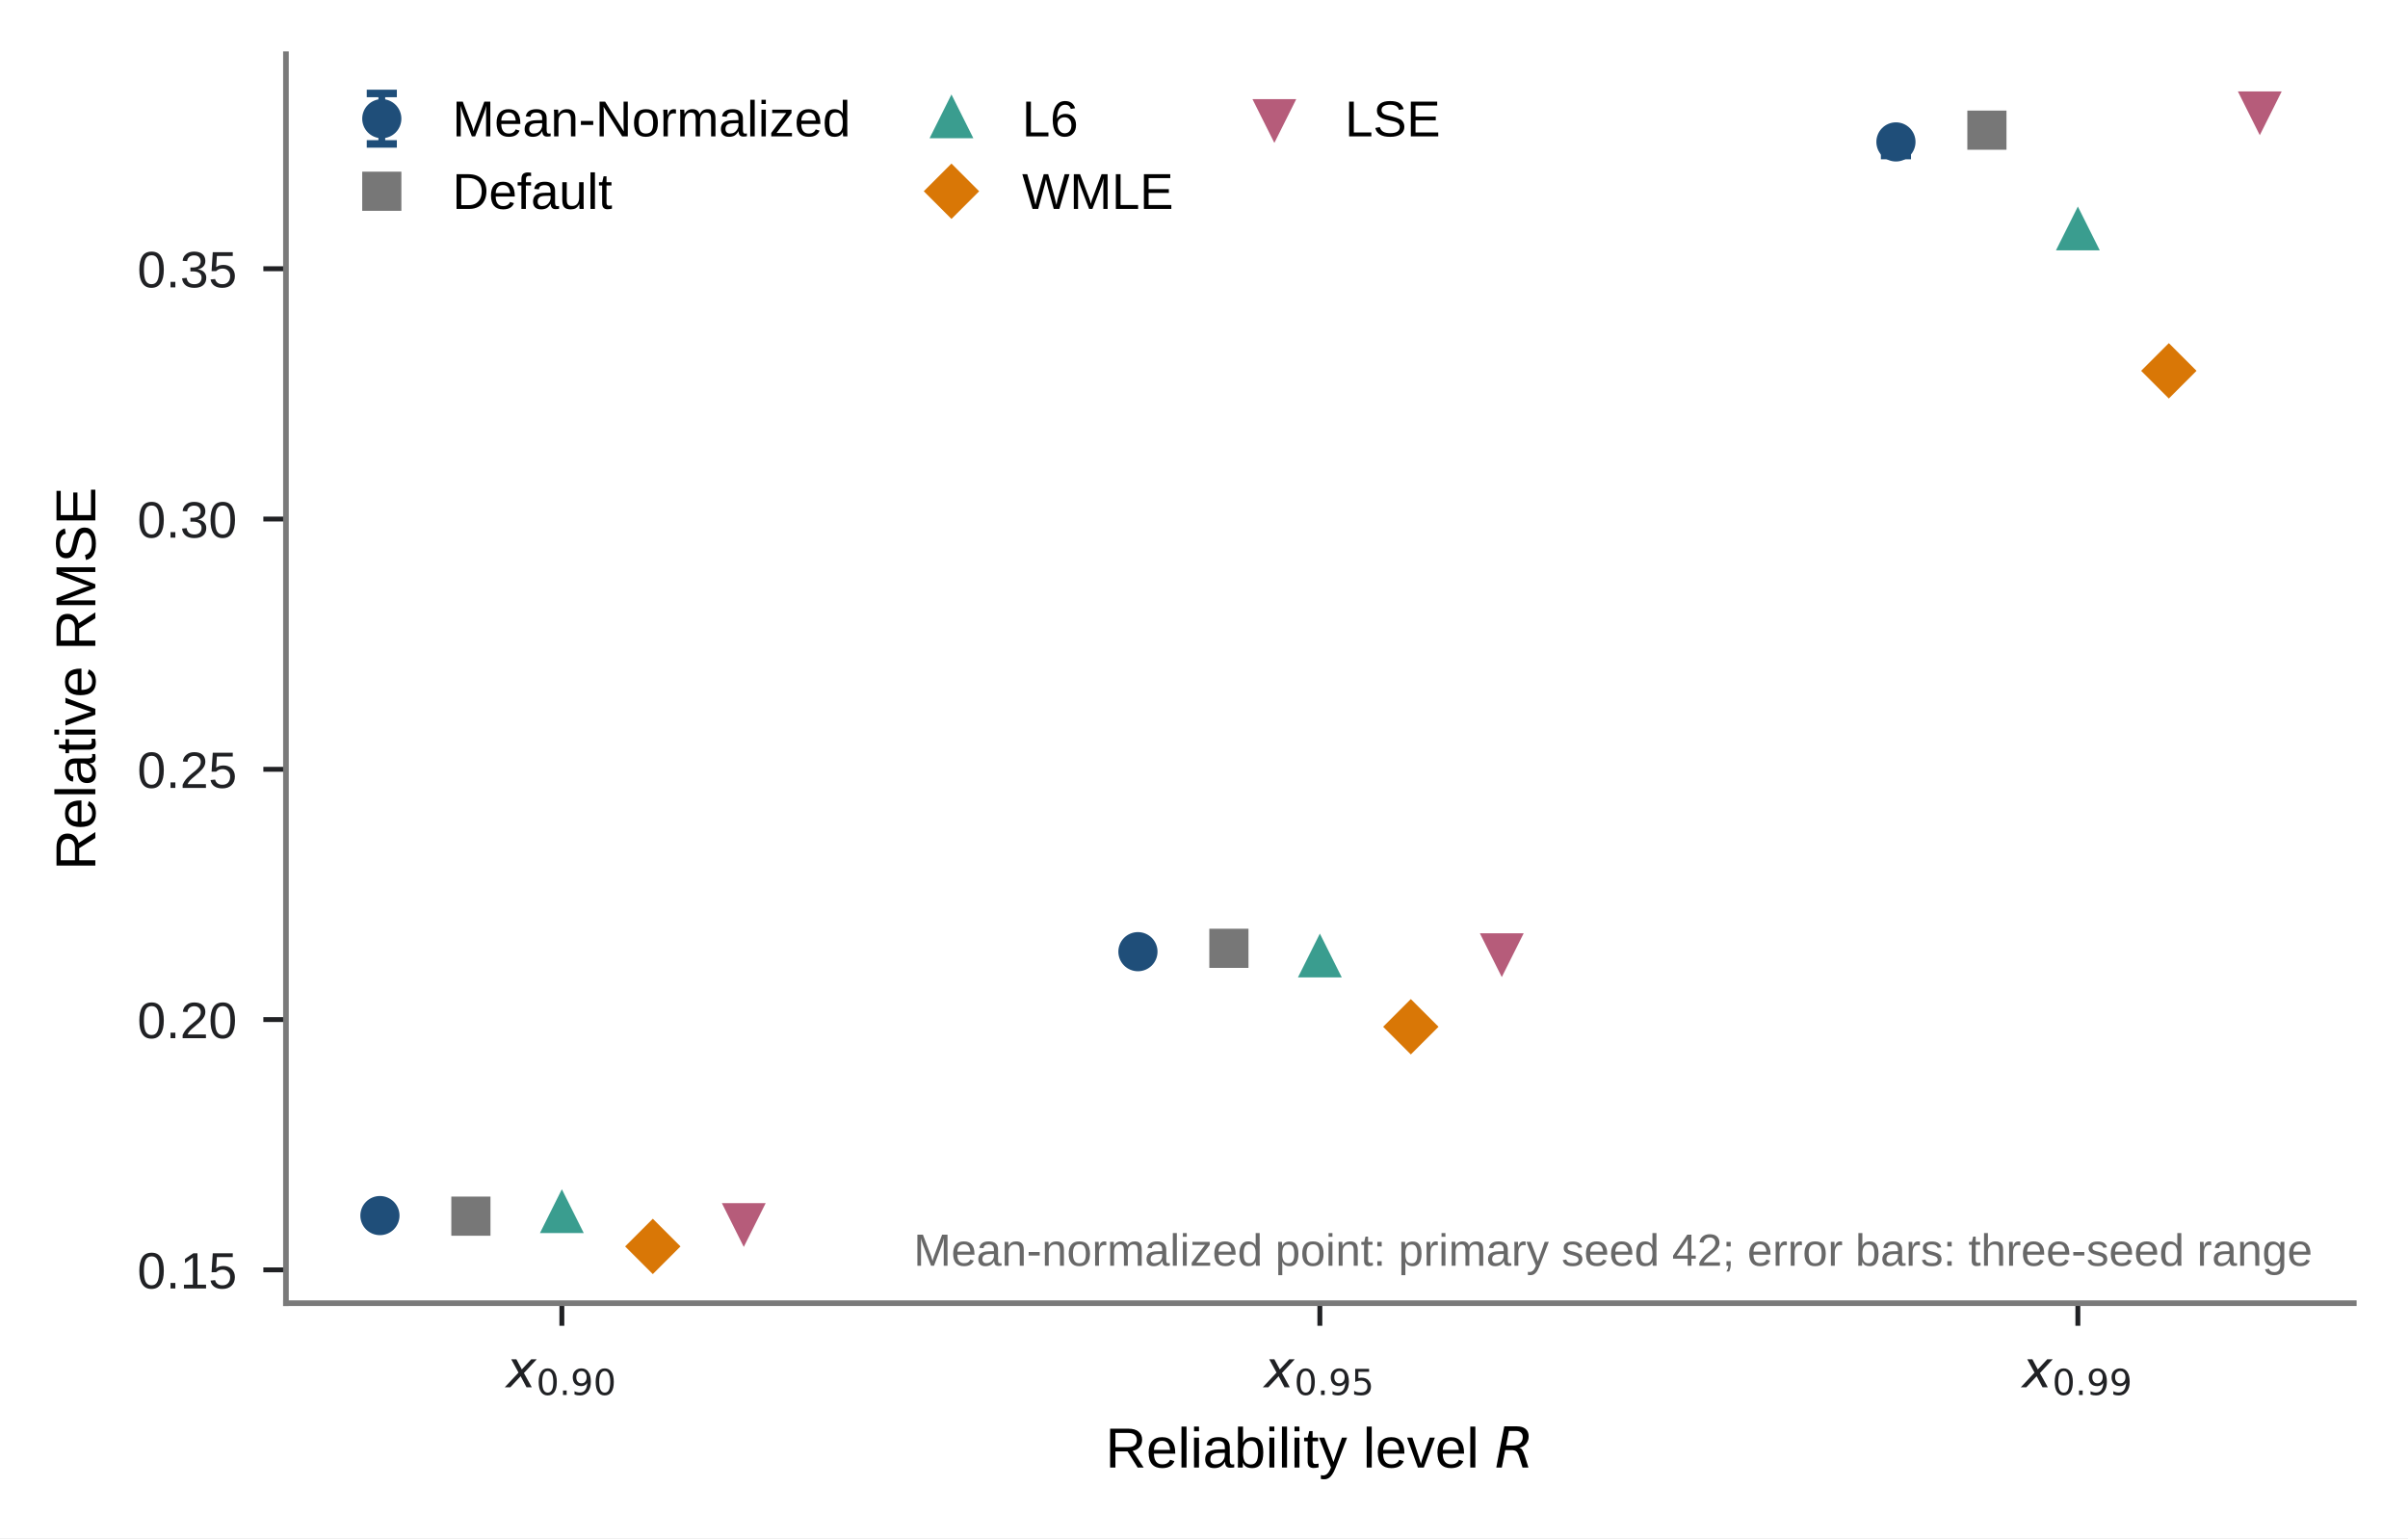
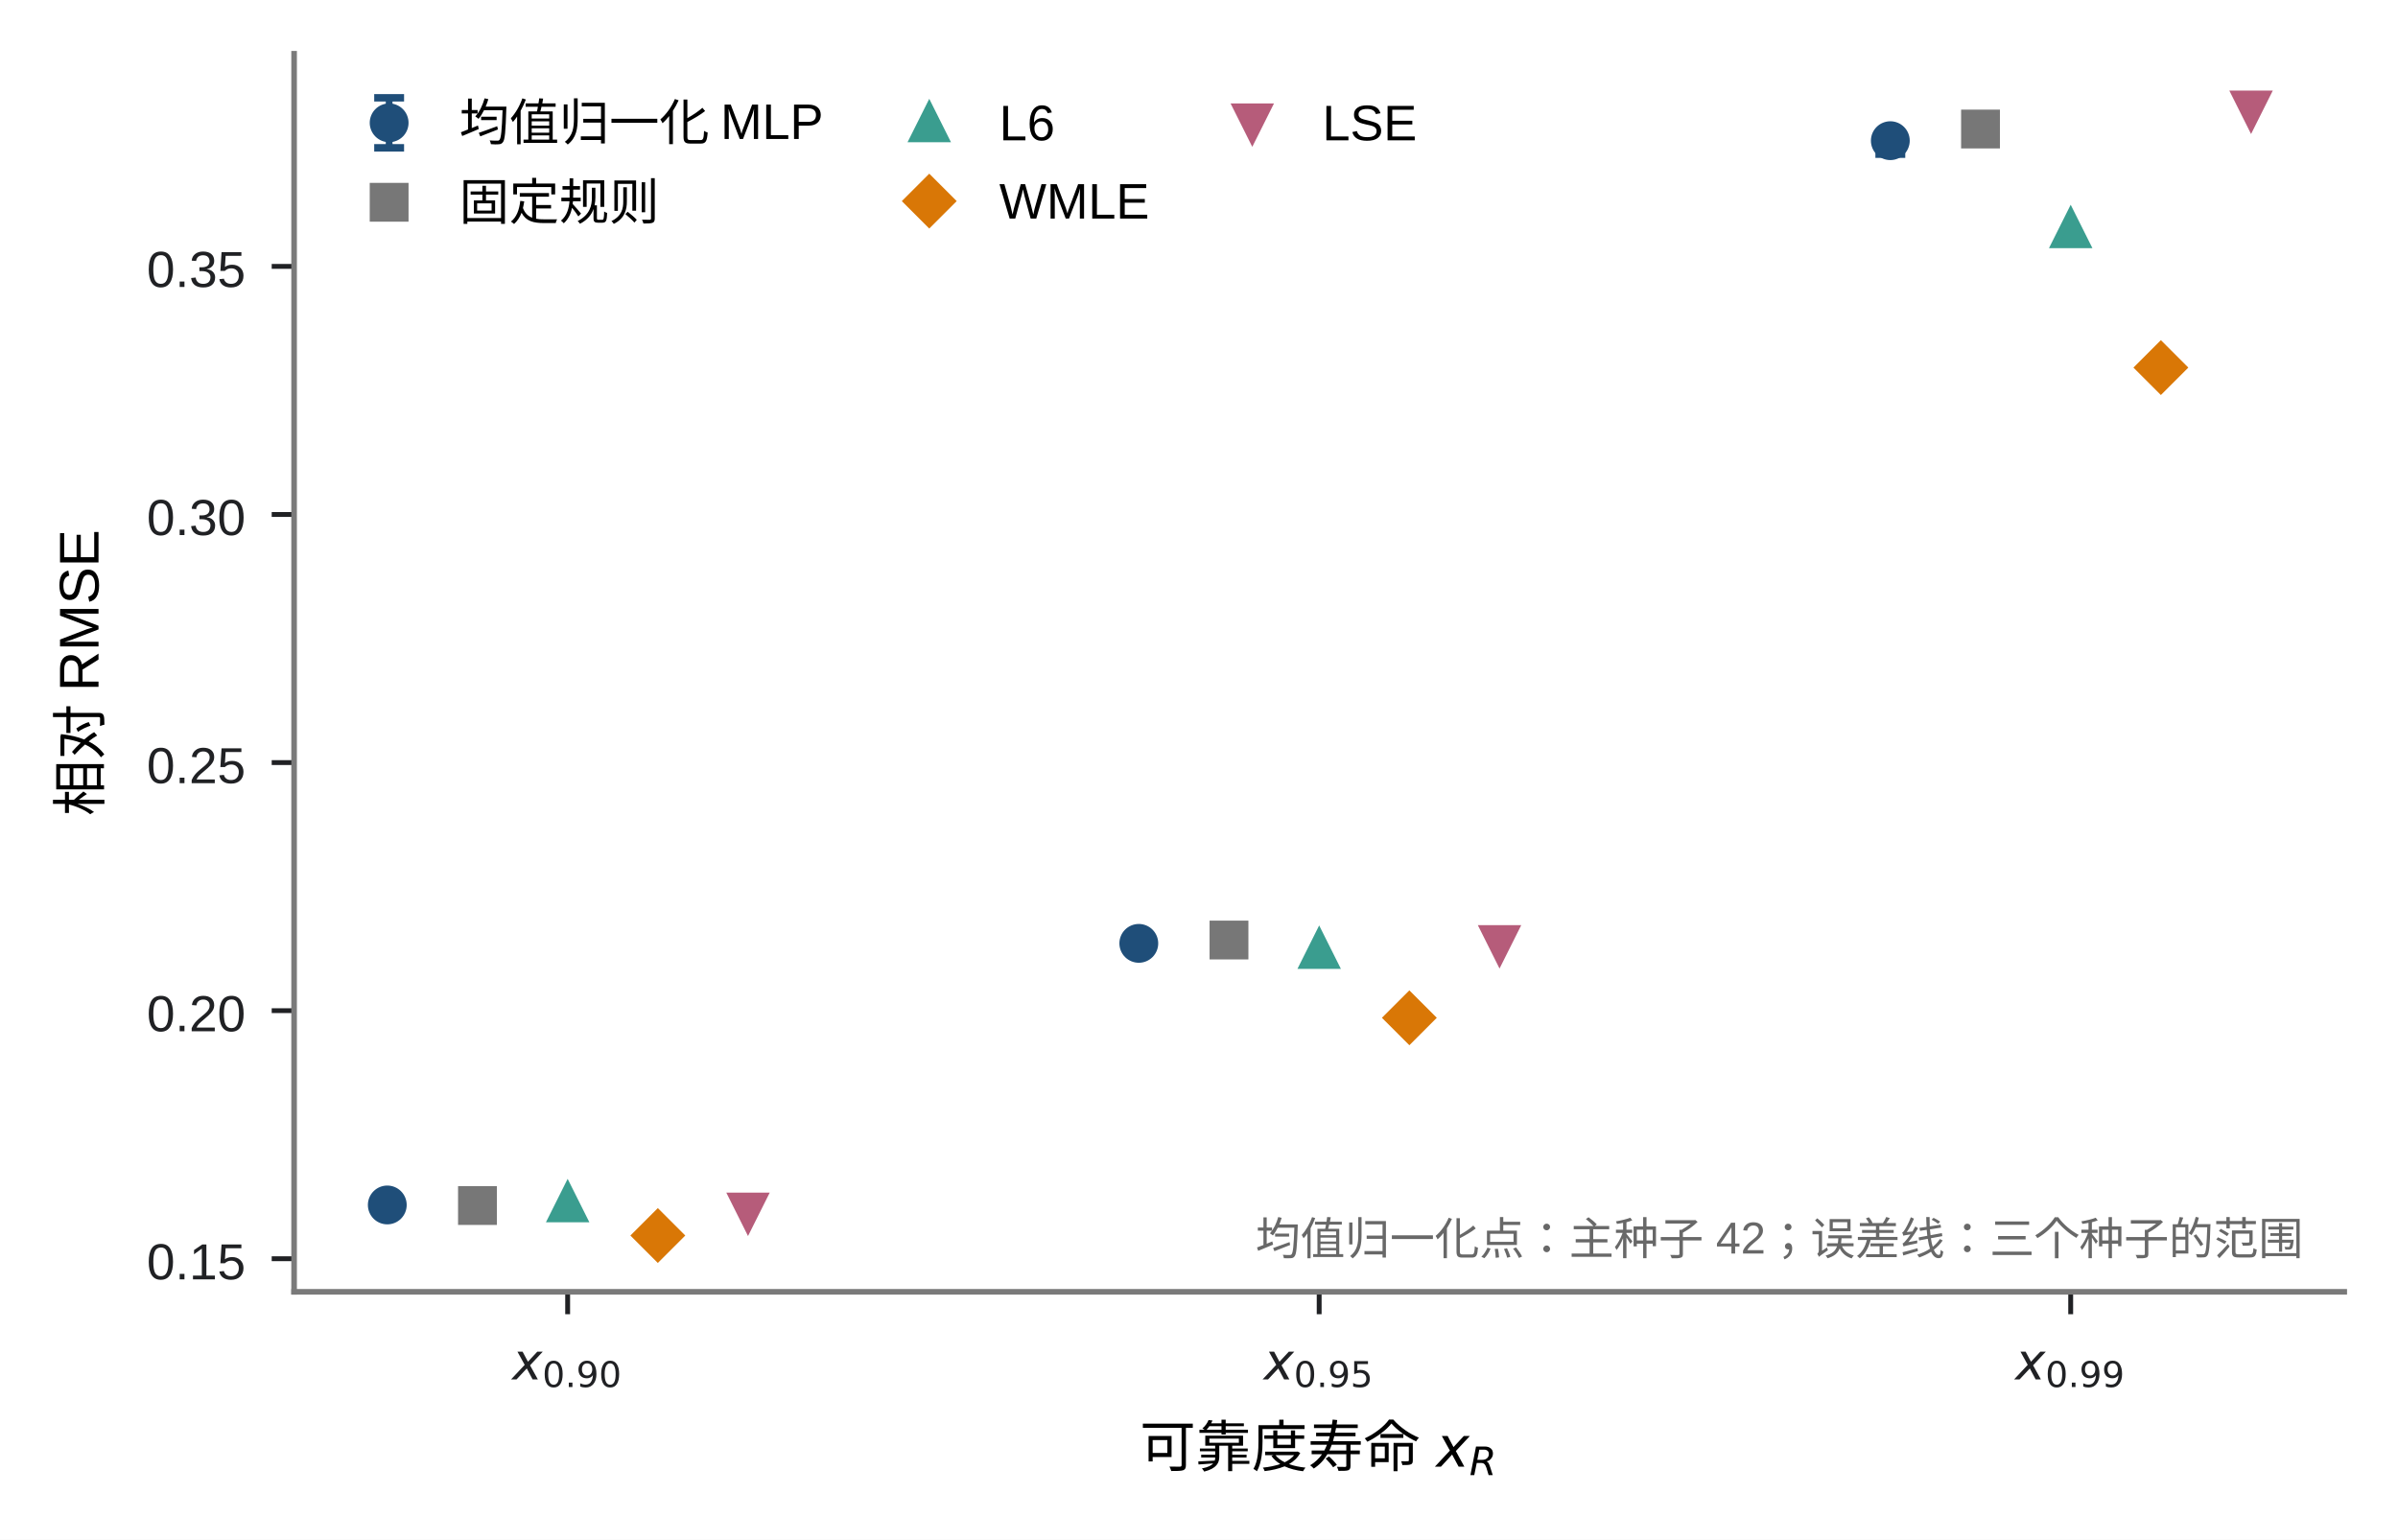
- <svg xmlns="http://www.w3.org/2000/svg" xmlns:xlink="http://www.w3.org/1999/xlink" width="319.778pt" height="204.29pt" viewBox="0 0 319.778 204.29" version="1.1">
+ <svg xmlns="http://www.w3.org/2000/svg" xmlns:xlink="http://www.w3.org/1999/xlink" width="321.199pt" height="206.304pt" viewBox="0 0 321.199 206.304" version="1.1">
  <defs>
    <style type="text/css">*{stroke-linejoin: round; stroke-linecap: butt}</style>
  </defs>
  <g id="figure_1">
    <g id="patch_1">
-       <path d="M 0 204.29 L 319.778 204.29 L 319.778 0 L 0 0 z " style="fill: #ffffff" />
+       <path d="M 0 206.304 L 321.199 206.304 L 321.199 0 L 0 0 z " style="fill: #ffffff" />
    </g>
    <g id="axes_1">
      <g id="patch_2">
-         <path d="M 37.972 173.083 L 312.578 173.083 L 312.578 7.2 L 37.972 7.2 z " style="fill: #ffffff" />
+         <path d="M 39.393 173.083 L 313.999 173.083 L 313.999 7.2 L 39.393 7.2 z " style="fill: #ffffff" />
      </g>
      <g id="matplotlib.axis_1">
        <g id="xtick_1">
          <g id="line2d_1">
            <defs>
-               <path id="m87c8b8eb82" d="M 0 0 L 0 3 " style="stroke: #202124; stroke-width: 0.65" />
+               <path id="m30bb79daf4" d="M 0 0 L 0 3 " style="stroke: #202124; stroke-width: 0.65" />
            </defs>
            <g>
-               <use xlink:href="#m87c8b8eb82" x="74.613" y="173.083" style="fill: #202124; stroke: #202124; stroke-width: 0.65" />
+               <use xlink:href="#m30bb79daf4" x="76.034" y="173.083" style="fill: #202124; stroke: #202124; stroke-width: 0.65" />
            </g>
          </g>
          <g id="text_1">
-             <g style="fill: #202124" transform="translate(67.20103 184.5341)">
+             <g style="fill: #202124" transform="translate(68.62184 185.1051)">
              <text>
                <tspan x="0" y="-0.281" style="font-style: oblique; font-size: 6.8px; font-family: 'DejaVu Sans'; fill: #202124">x</tspan>
                <tspan x="4.022" y="0.739" style="font-size: 4.76px; font-family: 'DejaVu Sans'; fill: #202124">0</tspan>
                <tspan x="7.049" y="0.739" style="font-size: 4.76px; font-family: 'DejaVu Sans'; fill: #202124">.</tspan>
                <tspan x="8.562" y="0.739" style="font-size: 4.76px; font-family: 'DejaVu Sans'; fill: #202124">9</tspan>
                <tspan x="11.589" y="0.739" style="font-size: 4.76px; font-family: 'DejaVu Sans'; fill: #202124">0</tspan>
              </text>
            </g>
          </g>
        </g>
        <g id="xtick_2">
          <g id="line2d_2">
            <g>
-               <use xlink:href="#m87c8b8eb82" x="175.275" y="173.083" style="fill: #202124; stroke: #202124; stroke-width: 0.65" />
+               <use xlink:href="#m30bb79daf4" x="176.696" y="173.083" style="fill: #202124; stroke: #202124; stroke-width: 0.65" />
            </g>
          </g>
          <g id="text_2">
-             <g style="fill: #202124" transform="translate(167.8632 184.5341)">
+             <g style="fill: #202124" transform="translate(169.284 185.1051)">
              <text>
                <tspan x="0" y="-0.281" style="font-style: oblique; font-size: 6.8px; font-family: 'DejaVu Sans'; fill: #202124">x</tspan>
                <tspan x="4.022" y="0.739" style="font-size: 4.76px; font-family: 'DejaVu Sans'; fill: #202124">0</tspan>
                <tspan x="7.049" y="0.739" style="font-size: 4.76px; font-family: 'DejaVu Sans'; fill: #202124">.</tspan>
                <tspan x="8.562" y="0.739" style="font-size: 4.76px; font-family: 'DejaVu Sans'; fill: #202124">9</tspan>
                <tspan x="11.589" y="0.739" style="font-size: 4.76px; font-family: 'DejaVu Sans'; fill: #202124">5</tspan>
              </text>
            </g>
          </g>
        </g>
        <g id="xtick_3">
          <g id="line2d_3">
            <g>
-               <use xlink:href="#m87c8b8eb82" x="275.937" y="173.083" style="fill: #202124; stroke: #202124; stroke-width: 0.65" />
+               <use xlink:href="#m30bb79daf4" x="277.358" y="173.083" style="fill: #202124; stroke: #202124; stroke-width: 0.65" />
            </g>
          </g>
          <g id="text_3">
-             <g style="fill: #202124" transform="translate(268.5253 184.5341)">
+             <g style="fill: #202124" transform="translate(269.9461 185.1051)">
              <text>
                <tspan x="0" y="-0.281" style="font-style: oblique; font-size: 6.8px; font-family: 'DejaVu Sans'; fill: #202124">x</tspan>
                <tspan x="4.022" y="0.739" style="font-size: 4.76px; font-family: 'DejaVu Sans'; fill: #202124">0</tspan>
                <tspan x="7.049" y="0.739" style="font-size: 4.76px; font-family: 'DejaVu Sans'; fill: #202124">.</tspan>
                <tspan x="8.562" y="0.739" style="font-size: 4.76px; font-family: 'DejaVu Sans'; fill: #202124">9</tspan>
                <tspan x="11.589" y="0.739" style="font-size: 4.76px; font-family: 'DejaVu Sans'; fill: #202124">9</tspan>
              </text>
            </g>
          </g>
        </g>
        <g id="text_4">
-           <g transform="translate(146.8127 195.4401)">
+           <g transform="translate(152.6585 197.2034)">
            <text>
-               <tspan x="0" y="-0.531" style="font-size: 7.5px; font-family: 'Arial'">R</tspan>
-               <tspan x="5.416" y="-0.531" style="font-size: 7.5px; font-family: 'Arial'">e</tspan>
-               <tspan x="9.587" y="-0.531" style="font-size: 7.5px; font-family: 'Arial'">l</tspan>
-               <tspan x="11.254" y="-0.531" style="font-size: 7.5px; font-family: 'Arial'">i</tspan>
-               <tspan x="12.92" y="-0.531" style="font-size: 7.5px; font-family: 'Arial'">a</tspan>
-               <tspan x="17.091" y="-0.531" style="font-size: 7.5px; font-family: 'Arial'">b</tspan>
-               <tspan x="21.262" y="-0.531" style="font-size: 7.5px; font-family: 'Arial'">i</tspan>
-               <tspan x="22.928" y="-0.531" style="font-size: 7.5px; font-family: 'Arial'">l</tspan>
-               <tspan x="24.595" y="-0.531" style="font-size: 7.5px; font-family: 'Arial'">i</tspan>
-               <tspan x="26.261" y="-0.531" style="font-size: 7.5px; font-family: 'Arial'">t</tspan>
-               <tspan x="28.345" y="-0.531" style="font-size: 7.5px; font-family: 'Arial'">y</tspan>
-               <tspan x="32.095" y="-0.531" style="font-size: 7.5px; font-family: 'Arial'"> </tspan>
-               <tspan x="34.178" y="-0.531" style="font-size: 7.5px; font-family: 'Arial'">l</tspan>
-               <tspan x="35.845" y="-0.531" style="font-size: 7.5px; font-family: 'Arial'">e</tspan>
-               <tspan x="40.016" y="-0.531" style="font-size: 7.5px; font-family: 'Arial'">v</tspan>
-               <tspan x="43.766" y="-0.531" style="font-size: 7.5px; font-family: 'Arial'">e</tspan>
-               <tspan x="47.937" y="-0.531" style="font-size: 7.5px; font-family: 'Arial'">l</tspan>
-               <tspan x="49.603" y="-0.531" style="font-size: 7.5px; font-family: 'Arial'"> </tspan>
-               <tspan x="51.687" y="-0.531" style="font-style: oblique; font-size: 7.5px; font-family: 'DejaVu Sans'">R</tspan>
+               <tspan x="0" y="-0.688" style="font-size: 7.5px; font-family: 'Microsoft YaHei'">可</tspan>
+               <tspan x="7.5" y="-0.688" style="font-size: 7.5px; font-family: 'Microsoft YaHei'">靠</tspan>
+               <tspan x="15" y="-0.688" style="font-size: 7.5px; font-family: 'Microsoft YaHei'">度</tspan>
+               <tspan x="22.5" y="-0.688" style="font-size: 7.5px; font-family: 'Microsoft YaHei'">寿</tspan>
+               <tspan x="30" y="-0.688" style="font-size: 7.5px; font-family: 'Microsoft YaHei'">命</tspan>
+               <tspan x="37.5" y="-0.688" style="font-size: 7.5px; font-family: 'Microsoft YaHei'"> </tspan>
+               <tspan x="39.719" y="-0.688" style="font-style: oblique; font-size: 7.5px; font-family: 'DejaVu Sans'">x</tspan>
+               <tspan x="44.158" y="0.437" style="font-style: oblique; font-size: 5.25px; font-family: 'DejaVu Sans'">R</tspan>
            </text>
          </g>
        </g>
      </g>
      <g id="matplotlib.axis_2">
        <g id="ytick_1">
          <g id="line2d_4">
            <defs>
-               <path id="m3de86fcdf6" d="M 0 0 L -3 0 " style="stroke: #202124; stroke-width: 0.65" />
+               <path id="mc0c4683667" d="M 0 0 L -3 0 " style="stroke: #202124; stroke-width: 0.65" />
            </defs>
            <g>
-               <use xlink:href="#m3de86fcdf6" x="37.972" y="168.654" style="fill: #202124; stroke: #202124; stroke-width: 0.65" />
+               <use xlink:href="#mc0c4683667" x="39.393" y="168.654" style="fill: #202124; stroke: #202124; stroke-width: 0.65" />
            </g>
          </g>
          <g id="text_5">
-             <text style="font-size: 6.8px; font-family: 'Arial', 'Helvetica', 'Microsoft YaHei', 'DejaVu Sans', sans-serif; text-anchor: end; fill: #202124" x="31.472" y="171.129" transform="rotate(-0 31.47201 171.1295)">0.15</text>
+             <text style="font-size: 6.8px; font-family: 'Microsoft YaHei', 'Arial', 'DejaVu Sans', sans-serif; text-anchor: end; fill: #202124" x="32.893" y="171.415" transform="rotate(-0 32.89282 171.415)">0.15</text>
          </g>
        </g>
        <g id="ytick_2">
          <g id="line2d_5">
            <g>
-               <use xlink:href="#m3de86fcdf6" x="37.972" y="135.413" style="fill: #202124; stroke: #202124; stroke-width: 0.65" />
+               <use xlink:href="#mc0c4683667" x="39.393" y="135.413" style="fill: #202124; stroke: #202124; stroke-width: 0.65" />
            </g>
          </g>
          <g id="text_6">
-             <text style="font-size: 6.8px; font-family: 'Arial', 'Helvetica', 'Microsoft YaHei', 'DejaVu Sans', sans-serif; text-anchor: end; fill: #202124" x="31.472" y="137.889" transform="rotate(-0 31.47201 137.8887)">0.20</text>
+             <text style="font-size: 6.8px; font-family: 'Microsoft YaHei', 'Arial', 'DejaVu Sans', sans-serif; text-anchor: end; fill: #202124" x="32.893" y="138.174" transform="rotate(-0 32.89282 138.1743)">0.20</text>
          </g>
        </g>
        <g id="ytick_3">
          <g id="line2d_6">
            <g>
-               <use xlink:href="#m3de86fcdf6" x="37.972" y="102.173" style="fill: #202124; stroke: #202124; stroke-width: 0.65" />
+               <use xlink:href="#mc0c4683667" x="39.393" y="102.173" style="fill: #202124; stroke: #202124; stroke-width: 0.65" />
            </g>
          </g>
          <g id="text_7">
-             <text style="font-size: 6.8px; font-family: 'Arial', 'Helvetica', 'Microsoft YaHei', 'DejaVu Sans', sans-serif; text-anchor: end; fill: #202124" x="31.472" y="104.648" transform="rotate(-0 31.47201 104.6479)">0.25</text>
+             <text style="font-size: 6.8px; font-family: 'Microsoft YaHei', 'Arial', 'DejaVu Sans', sans-serif; text-anchor: end; fill: #202124" x="32.893" y="104.933" transform="rotate(-0 32.89282 104.9335)">0.25</text>
          </g>
        </g>
        <g id="ytick_4">
          <g id="line2d_7">
            <g>
-               <use xlink:href="#m3de86fcdf6" x="37.972" y="68.932" style="fill: #202124; stroke: #202124; stroke-width: 0.65" />
+               <use xlink:href="#mc0c4683667" x="39.393" y="68.932" style="fill: #202124; stroke: #202124; stroke-width: 0.65" />
            </g>
          </g>
          <g id="text_8">
-             <text style="font-size: 6.8px; font-family: 'Arial', 'Helvetica', 'Microsoft YaHei', 'DejaVu Sans', sans-serif; text-anchor: end; fill: #202124" x="31.472" y="71.407" transform="rotate(-0 31.47201 71.40716)">0.30</text>
+             <text style="font-size: 6.8px; font-family: 'Microsoft YaHei', 'Arial', 'DejaVu Sans', sans-serif; text-anchor: end; fill: #202124" x="32.893" y="71.693" transform="rotate(-0 32.89282 71.6927)">0.30</text>
          </g>
        </g>
        <g id="ytick_5">
          <g id="line2d_8">
            <g>
-               <use xlink:href="#m3de86fcdf6" x="37.972" y="35.691" style="fill: #202124; stroke: #202124; stroke-width: 0.65" />
+               <use xlink:href="#mc0c4683667" x="39.393" y="35.691" style="fill: #202124; stroke: #202124; stroke-width: 0.65" />
            </g>
          </g>
          <g id="text_9">
-             <text style="font-size: 6.8px; font-family: 'Arial', 'Helvetica', 'Microsoft YaHei', 'DejaVu Sans', sans-serif; text-anchor: end; fill: #202124" x="31.472" y="38.166" transform="rotate(-0 31.47201 38.16638)">0.35</text>
+             <text style="font-size: 6.8px; font-family: 'Microsoft YaHei', 'Arial', 'DejaVu Sans', sans-serif; text-anchor: end; fill: #202124" x="32.893" y="38.452" transform="rotate(-0 32.89282 38.45192)">0.35</text>
          </g>
        </g>
        <g id="text_10">
-           <text style="font-size: 7.5px; font-family: 'Arial', 'Helvetica', 'Microsoft YaHei', 'DejaVu Sans', sans-serif; text-anchor: middle" x="12.66" y="90.142" transform="rotate(-90 12.6602 90.14173)">Relative RMSE</text>
+           <text style="font-size: 7.5px; font-family: 'Microsoft YaHei', 'Arial', 'DejaVu Sans', sans-serif; text-anchor: middle" x="13.392" y="90.142" transform="rotate(-90 13.39219 90.14173)">相对 RMSE</text>
        </g>
      </g>
      <g id="LineCollection_1">
-         <path d="M 50.454 161.614 L 50.454 161.15 " clip-path="url(#pcc1dde3dfd)" style="fill: none; stroke: #1f4e79; stroke-width: 0.9" />
-         <path d="M 151.116 126.972 L 151.116 126.096 " clip-path="url(#pcc1dde3dfd)" style="fill: none; stroke: #1f4e79; stroke-width: 0.9" />
-         <path d="M 251.778 20.653 L 251.778 18.835 " clip-path="url(#pcc1dde3dfd)" style="fill: none; stroke: #1f4e79; stroke-width: 0.9" />
+         <path d="M 51.875 161.614 L 51.875 161.15 " clip-path="url(#p7eb75814d3)" style="fill: none; stroke: #1f4e79; stroke-width: 0.9" />
+         <path d="M 152.537 126.972 L 152.537 126.096 " clip-path="url(#p7eb75814d3)" style="fill: none; stroke: #1f4e79; stroke-width: 0.9" />
+         <path d="M 253.199 20.653 L 253.199 18.835 " clip-path="url(#p7eb75814d3)" style="fill: none; stroke: #1f4e79; stroke-width: 0.9" />
      </g>
      <g id="line2d_9">
        <defs>
-           <path id="mecadeda4be" d="M 2 0 L -2 -0 " style="stroke: #1f4e79" />
-         </defs>
-         <g clip-path="url(#pcc1dde3dfd)">
-           <use xlink:href="#mecadeda4be" x="50.454" y="161.614" style="fill: #1f4e79; stroke: #1f4e79" />
-           <use xlink:href="#mecadeda4be" x="151.116" y="126.972" style="fill: #1f4e79; stroke: #1f4e79" />
-           <use xlink:href="#mecadeda4be" x="251.778" y="20.653" style="fill: #1f4e79; stroke: #1f4e79" />
+           <path id="m9b475a03bb" d="M 2 0 L -2 -0 " style="stroke: #1f4e79" />
+         </defs>
+         <g clip-path="url(#p7eb75814d3)">
+           <use xlink:href="#m9b475a03bb" x="51.875" y="161.614" style="fill: #1f4e79; stroke: #1f4e79" />
+           <use xlink:href="#m9b475a03bb" x="152.537" y="126.972" style="fill: #1f4e79; stroke: #1f4e79" />
+           <use xlink:href="#m9b475a03bb" x="253.199" y="20.653" style="fill: #1f4e79; stroke: #1f4e79" />
        </g>
      </g>
      <g id="line2d_10">
-         <g clip-path="url(#pcc1dde3dfd)">
-           <use xlink:href="#mecadeda4be" x="50.454" y="161.15" style="fill: #1f4e79; stroke: #1f4e79" />
-           <use xlink:href="#mecadeda4be" x="151.116" y="126.096" style="fill: #1f4e79; stroke: #1f4e79" />
-           <use xlink:href="#mecadeda4be" x="251.778" y="18.835" style="fill: #1f4e79; stroke: #1f4e79" />
+         <g clip-path="url(#p7eb75814d3)">
+           <use xlink:href="#m9b475a03bb" x="51.875" y="161.15" style="fill: #1f4e79; stroke: #1f4e79" />
+           <use xlink:href="#m9b475a03bb" x="152.537" y="126.096" style="fill: #1f4e79; stroke: #1f4e79" />
+           <use xlink:href="#m9b475a03bb" x="253.199" y="18.835" style="fill: #1f4e79; stroke: #1f4e79" />
        </g>
      </g>
      <g id="line2d_11">
        <defs>
-           <path id="mb19f184dc1" d="M 0 2.1 C 0.557 2.1 1.091 1.879 1.485 1.485 C 1.879 1.091 2.1 0.557 2.1 0 C 2.1 -0.557 1.879 -1.091 1.485 -1.485 C 1.091 -1.879 0.557 -2.1 0 -2.1 C -0.557 -2.1 -1.091 -1.879 -1.485 -1.485 C -1.879 -1.091 -2.1 -0.557 -2.1 0 C -2.1 0.557 -1.879 1.091 -1.485 1.485 C -1.091 1.879 -0.557 2.1 0 2.1 z " style="stroke: #1f4e79" />
-         </defs>
-         <g clip-path="url(#pcc1dde3dfd)">
-           <use xlink:href="#mb19f184dc1" x="50.454" y="161.447" style="fill: #1f4e79; stroke: #1f4e79" />
-           <use xlink:href="#mb19f184dc1" x="151.116" y="126.397" style="fill: #1f4e79; stroke: #1f4e79" />
-           <use xlink:href="#mb19f184dc1" x="251.778" y="18.849" style="fill: #1f4e79; stroke: #1f4e79" />
+           <path id="mc3f6aae7de" d="M 0 2.1 C 0.557 2.1 1.091 1.879 1.485 1.485 C 1.879 1.091 2.1 0.557 2.1 0 C 2.1 -0.557 1.879 -1.091 1.485 -1.485 C 1.091 -1.879 0.557 -2.1 0 -2.1 C -0.557 -2.1 -1.091 -1.879 -1.485 -1.485 C -1.879 -1.091 -2.1 -0.557 -2.1 0 C -2.1 0.557 -1.879 1.091 -1.485 1.485 C -1.091 1.879 -0.557 2.1 0 2.1 z " style="stroke: #1f4e79" />
+         </defs>
+         <g clip-path="url(#p7eb75814d3)">
+           <use xlink:href="#mc3f6aae7de" x="51.875" y="161.447" style="fill: #1f4e79; stroke: #1f4e79" />
+           <use xlink:href="#mc3f6aae7de" x="152.537" y="126.397" style="fill: #1f4e79; stroke: #1f4e79" />
+           <use xlink:href="#mc3f6aae7de" x="253.199" y="18.849" style="fill: #1f4e79; stroke: #1f4e79" />
        </g>
      </g>
      <g id="line2d_12">
        <defs>
-           <path id="mf4374c79ae" d="M -2.1 2.1 L 2.1 2.1 L 2.1 -2.1 L -2.1 -2.1 z " style="stroke: #777777; stroke-linejoin: miter" />
-         </defs>
-         <g clip-path="url(#pcc1dde3dfd)">
-           <use xlink:href="#mf4374c79ae" x="62.534" y="161.524" style="fill: #777777; stroke: #777777; stroke-linejoin: miter" />
-           <use xlink:href="#mf4374c79ae" x="163.196" y="125.95" style="fill: #777777; stroke: #777777; stroke-linejoin: miter" />
-           <use xlink:href="#mf4374c79ae" x="263.858" y="17.288" style="fill: #777777; stroke: #777777; stroke-linejoin: miter" />
+           <path id="m4619928cef" d="M -2.1 2.1 L 2.1 2.1 L 2.1 -2.1 L -2.1 -2.1 z " style="stroke: #777777; stroke-linejoin: miter" />
+         </defs>
+         <g clip-path="url(#p7eb75814d3)">
+           <use xlink:href="#m4619928cef" x="63.954" y="161.524" style="fill: #777777; stroke: #777777; stroke-linejoin: miter" />
+           <use xlink:href="#m4619928cef" x="164.617" y="125.95" style="fill: #777777; stroke: #777777; stroke-linejoin: miter" />
+           <use xlink:href="#m4619928cef" x="265.279" y="17.288" style="fill: #777777; stroke: #777777; stroke-linejoin: miter" />
        </g>
      </g>
      <g id="line2d_13">
        <defs>
-           <path id="m3ce78e42e8" d="M 0 -2.1 L -2.1 2.1 L 2.1 2.1 z " style="stroke: #3a9d8f; stroke-linejoin: miter" />
-         </defs>
-         <g clip-path="url(#pcc1dde3dfd)">
-           <use xlink:href="#m3ce78e42e8" x="74.613" y="161.167" style="fill: #3a9d8f; stroke: #3a9d8f; stroke-linejoin: miter" />
-           <use xlink:href="#m3ce78e42e8" x="175.275" y="127.213" style="fill: #3a9d8f; stroke: #3a9d8f; stroke-linejoin: miter" />
-           <use xlink:href="#m3ce78e42e8" x="275.937" y="30.649" style="fill: #3a9d8f; stroke: #3a9d8f; stroke-linejoin: miter" />
+           <path id="m0e6de79e64" d="M 0 -2.1 L -2.1 2.1 L 2.1 2.1 z " style="stroke: #3a9d8f; stroke-linejoin: miter" />
+         </defs>
+         <g clip-path="url(#p7eb75814d3)">
+           <use xlink:href="#m0e6de79e64" x="76.034" y="161.167" style="fill: #3a9d8f; stroke: #3a9d8f; stroke-linejoin: miter" />
+           <use xlink:href="#m0e6de79e64" x="176.696" y="127.213" style="fill: #3a9d8f; stroke: #3a9d8f; stroke-linejoin: miter" />
+           <use xlink:href="#m0e6de79e64" x="277.358" y="30.649" style="fill: #3a9d8f; stroke: #3a9d8f; stroke-linejoin: miter" />
        </g>
      </g>
      <g id="line2d_14">
        <defs>
-           <path id="mdc5d02132e" d="M 0 2.97 L 2.97 0 L 0 -2.97 L -2.97 0 z " style="stroke: #d97706; stroke-linejoin: miter" />
-         </defs>
-         <g clip-path="url(#pcc1dde3dfd)">
-           <use xlink:href="#mdc5d02132e" x="86.692" y="165.543" style="fill: #d97706; stroke: #d97706; stroke-linejoin: miter" />
-           <use xlink:href="#mdc5d02132e" x="187.355" y="136.37" style="fill: #d97706; stroke: #d97706; stroke-linejoin: miter" />
-           <use xlink:href="#mdc5d02132e" x="288.017" y="49.251" style="fill: #d97706; stroke: #d97706; stroke-linejoin: miter" />
+           <path id="m0eff486863" d="M 0 2.97 L 2.97 0 L 0 -2.97 L -2.97 0 z " style="stroke: #d97706; stroke-linejoin: miter" />
+         </defs>
+         <g clip-path="url(#p7eb75814d3)">
+           <use xlink:href="#m0eff486863" x="88.113" y="165.543" style="fill: #d97706; stroke: #d97706; stroke-linejoin: miter" />
+           <use xlink:href="#m0eff486863" x="188.775" y="136.37" style="fill: #d97706; stroke: #d97706; stroke-linejoin: miter" />
+           <use xlink:href="#m0eff486863" x="289.438" y="49.251" style="fill: #d97706; stroke: #d97706; stroke-linejoin: miter" />
        </g>
      </g>
      <g id="line2d_15">
        <defs>
-           <path id="mba64b3509f" d="M -0 2.1 L 2.1 -2.1 L -2.1 -2.1 z " style="stroke: #b65c7a; stroke-linejoin: miter" />
-         </defs>
-         <g clip-path="url(#pcc1dde3dfd)">
-           <use xlink:href="#mba64b3509f" x="98.772" y="162.394" style="fill: #b65c7a; stroke: #b65c7a; stroke-linejoin: miter" />
-           <use xlink:href="#mba64b3509f" x="199.434" y="126.554" style="fill: #b65c7a; stroke: #b65c7a; stroke-linejoin: miter" />
-           <use xlink:href="#mba64b3509f" x="300.096" y="14.74" style="fill: #b65c7a; stroke: #b65c7a; stroke-linejoin: miter" />
+           <path id="mc83ea691f2" d="M -0 2.1 L 2.1 -2.1 L -2.1 -2.1 z " style="stroke: #b65c7a; stroke-linejoin: miter" />
+         </defs>
+         <g clip-path="url(#p7eb75814d3)">
+           <use xlink:href="#mc83ea691f2" x="100.193" y="162.394" style="fill: #b65c7a; stroke: #b65c7a; stroke-linejoin: miter" />
+           <use xlink:href="#mc83ea691f2" x="200.855" y="126.554" style="fill: #b65c7a; stroke: #b65c7a; stroke-linejoin: miter" />
+           <use xlink:href="#mc83ea691f2" x="301.517" y="14.74" style="fill: #b65c7a; stroke: #b65c7a; stroke-linejoin: miter" />
        </g>
      </g>
      <g id="patch_3">
-         <path d="M 37.972 173.083 L 37.972 7.2 " style="fill: none; stroke: #7a7a7a; stroke-width: 0.75; stroke-linejoin: miter; stroke-linecap: square" />
+         <path d="M 39.393 173.083 L 39.393 7.2 " style="fill: none; stroke: #7a7a7a; stroke-width: 0.75; stroke-linejoin: miter; stroke-linecap: square" />
      </g>
      <g id="patch_4">
-         <path d="M 37.972 173.083 L 312.578 173.083 " style="fill: none; stroke: #7a7a7a; stroke-width: 0.75; stroke-linejoin: miter; stroke-linecap: square" />
+         <path d="M 39.393 173.083 L 313.999 173.083 " style="fill: none; stroke: #7a7a7a; stroke-width: 0.75; stroke-linejoin: miter; stroke-linecap: square" />
      </g>
      <g id="text_11">
-         <text style="font-size: 6px; font-family: 'Arial', 'Helvetica', 'Microsoft YaHei', 'DejaVu Sans', sans-serif; text-anchor: end; fill: #686868" x="307.086" y="168.107" transform="rotate(-0 307.0862 168.107)">Mean-normalized point: primary seed 42; error bars: three-seed range</text>
+         <text style="font-size: 6px; font-family: 'Microsoft YaHei', 'Arial', 'DejaVu Sans', sans-serif; text-anchor: end; fill: #686868" x="308.507" y="168.107" transform="rotate(-0 308.507 168.107)">均值归一化点：主种子 42；误差线：三个种子的范围</text>
      </g>
      <g id="legend_1">
        <g id="LineCollection_2">
-           <path d="M 50.702 19.113 L 50.702 12.413 " style="fill: none; stroke: #1f4e79; stroke-width: 0.9" />
+           <path d="M 52.123 19.806 L 52.123 13.106 " style="fill: none; stroke: #1f4e79; stroke-width: 0.9" />
        </g>
        <g id="line2d_16">
          <g>
-             <use xlink:href="#mecadeda4be" x="50.702" y="19.113" style="fill: #1f4e79; stroke: #1f4e79" />
+             <use xlink:href="#m9b475a03bb" x="52.123" y="19.806" style="fill: #1f4e79; stroke: #1f4e79" />
          </g>
        </g>
        <g id="line2d_17">
          <g>
-             <use xlink:href="#mecadeda4be" x="50.702" y="12.413" style="fill: #1f4e79; stroke: #1f4e79" />
+             <use xlink:href="#m9b475a03bb" x="52.123" y="13.106" style="fill: #1f4e79; stroke: #1f4e79" />
          </g>
        </g>
        <g id="line2d_18" />
        <g id="line2d_19">
          <g>
-             <use xlink:href="#mb19f184dc1" x="50.702" y="15.763" style="fill: #1f4e79; stroke: #1f4e79" />
+             <use xlink:href="#mc3f6aae7de" x="52.123" y="16.456" style="fill: #1f4e79; stroke: #1f4e79" />
          </g>
        </g>
        <g id="text_12">
-           <text style="font-size: 6.7px; font-family: 'Arial', 'Helvetica', 'Microsoft YaHei', 'DejaVu Sans', sans-serif; text-anchor: start" x="60.082" y="18.108" transform="rotate(-0 60.08201 18.10778)">Mean-Normalized</text>
+           <text style="font-size: 6.7px; font-family: 'Microsoft YaHei', 'Arial', 'DejaVu Sans', sans-serif; text-anchor: start" x="61.503" y="18.801" transform="rotate(-0 61.50282 18.80147)">均值归一化 MLP</text>
        </g>
        <g id="line2d_20" />
        <g id="line2d_21">
          <g>
-             <use xlink:href="#mf4374c79ae" x="50.702" y="25.401" style="fill: #777777; stroke: #777777; stroke-linejoin: miter" />
+             <use xlink:href="#m4619928cef" x="52.123" y="27.102" style="fill: #777777; stroke: #777777; stroke-linejoin: miter" />
          </g>
        </g>
        <g id="text_13">
-           <text style="font-size: 6.7px; font-family: 'Arial', 'Helvetica', 'Microsoft YaHei', 'DejaVu Sans', sans-serif; text-anchor: start" x="60.082" y="27.746" transform="rotate(-0 60.08201 27.74558)">Default</text>
+           <text style="font-size: 6.7px; font-family: 'Microsoft YaHei', 'Arial', 'DejaVu Sans', sans-serif; text-anchor: start" x="61.503" y="29.447" transform="rotate(-0 61.50282 29.44701)">固定规则</text>
        </g>
        <g id="line2d_22" />
        <g id="line2d_23">
          <g>
-             <use xlink:href="#m3ce78e42e8" x="126.352" y="15.763" style="fill: #3a9d8f; stroke: #3a9d8f; stroke-linejoin: miter" />
+             <use xlink:href="#m0e6de79e64" x="124.469" y="16.456" style="fill: #3a9d8f; stroke: #3a9d8f; stroke-linejoin: miter" />
          </g>
        </g>
        <g id="text_14">
-           <text style="font-size: 6.7px; font-family: 'Arial', 'Helvetica', 'Microsoft YaHei', 'DejaVu Sans', sans-serif; text-anchor: start" x="135.732" y="18.108" transform="rotate(-0 135.7323 18.10778)">L6</text>
+           <text style="font-size: 6.7px; font-family: 'Microsoft YaHei', 'Arial', 'DejaVu Sans', sans-serif; text-anchor: start" x="133.849" y="18.801" transform="rotate(-0 133.8492 18.80147)">L6</text>
        </g>
        <g id="line2d_24" />
        <g id="line2d_25">
          <g>
-             <use xlink:href="#mdc5d02132e" x="126.352" y="25.401" style="fill: #d97706; stroke: #d97706; stroke-linejoin: miter" />
+             <use xlink:href="#m0eff486863" x="124.469" y="26.945" style="fill: #d97706; stroke: #d97706; stroke-linejoin: miter" />
          </g>
        </g>
        <g id="text_15">
-           <text style="font-size: 6.7px; font-family: 'Arial', 'Helvetica', 'Microsoft YaHei', 'DejaVu Sans', sans-serif; text-anchor: start" x="135.732" y="27.746" transform="rotate(-0 135.7323 27.74558)">WMLE</text>
+           <text style="font-size: 6.7px; font-family: 'Microsoft YaHei', 'Arial', 'DejaVu Sans', sans-serif; text-anchor: start" x="133.849" y="29.29" transform="rotate(-0 133.8492 29.28985)">WMLE</text>
        </g>
        <g id="line2d_26" />
        <g id="line2d_27">
          <g>
-             <use xlink:href="#mba64b3509f" x="169.232" y="15.763" style="fill: #b65c7a; stroke: #b65c7a; stroke-linejoin: miter" />
+             <use xlink:href="#mc83ea691f2" x="167.736" y="16.456" style="fill: #b65c7a; stroke: #b65c7a; stroke-linejoin: miter" />
          </g>
        </g>
        <g id="text_16">
-           <text style="font-size: 6.7px; font-family: 'Arial', 'Helvetica', 'Microsoft YaHei', 'DejaVu Sans', sans-serif; text-anchor: start" x="178.612" y="18.108" transform="rotate(-0 178.6123 18.10778)">LSE</text>
+           <text style="font-size: 6.7px; font-family: 'Microsoft YaHei', 'Arial', 'DejaVu Sans', sans-serif; text-anchor: start" x="177.116" y="18.801" transform="rotate(-0 177.1155 18.80147)">LSE</text>
        </g>
      </g>
    </g>
  </g>
  <defs>
-     <clipPath id="pcc1dde3dfd">
-       <rect x="37.972" y="7.2" width="274.606" height="165.883" />
+     <clipPath id="p7eb75814d3">
+       <rect x="39.393" y="7.2" width="274.606" height="165.883" />
    </clipPath>
  </defs>
</svg>
